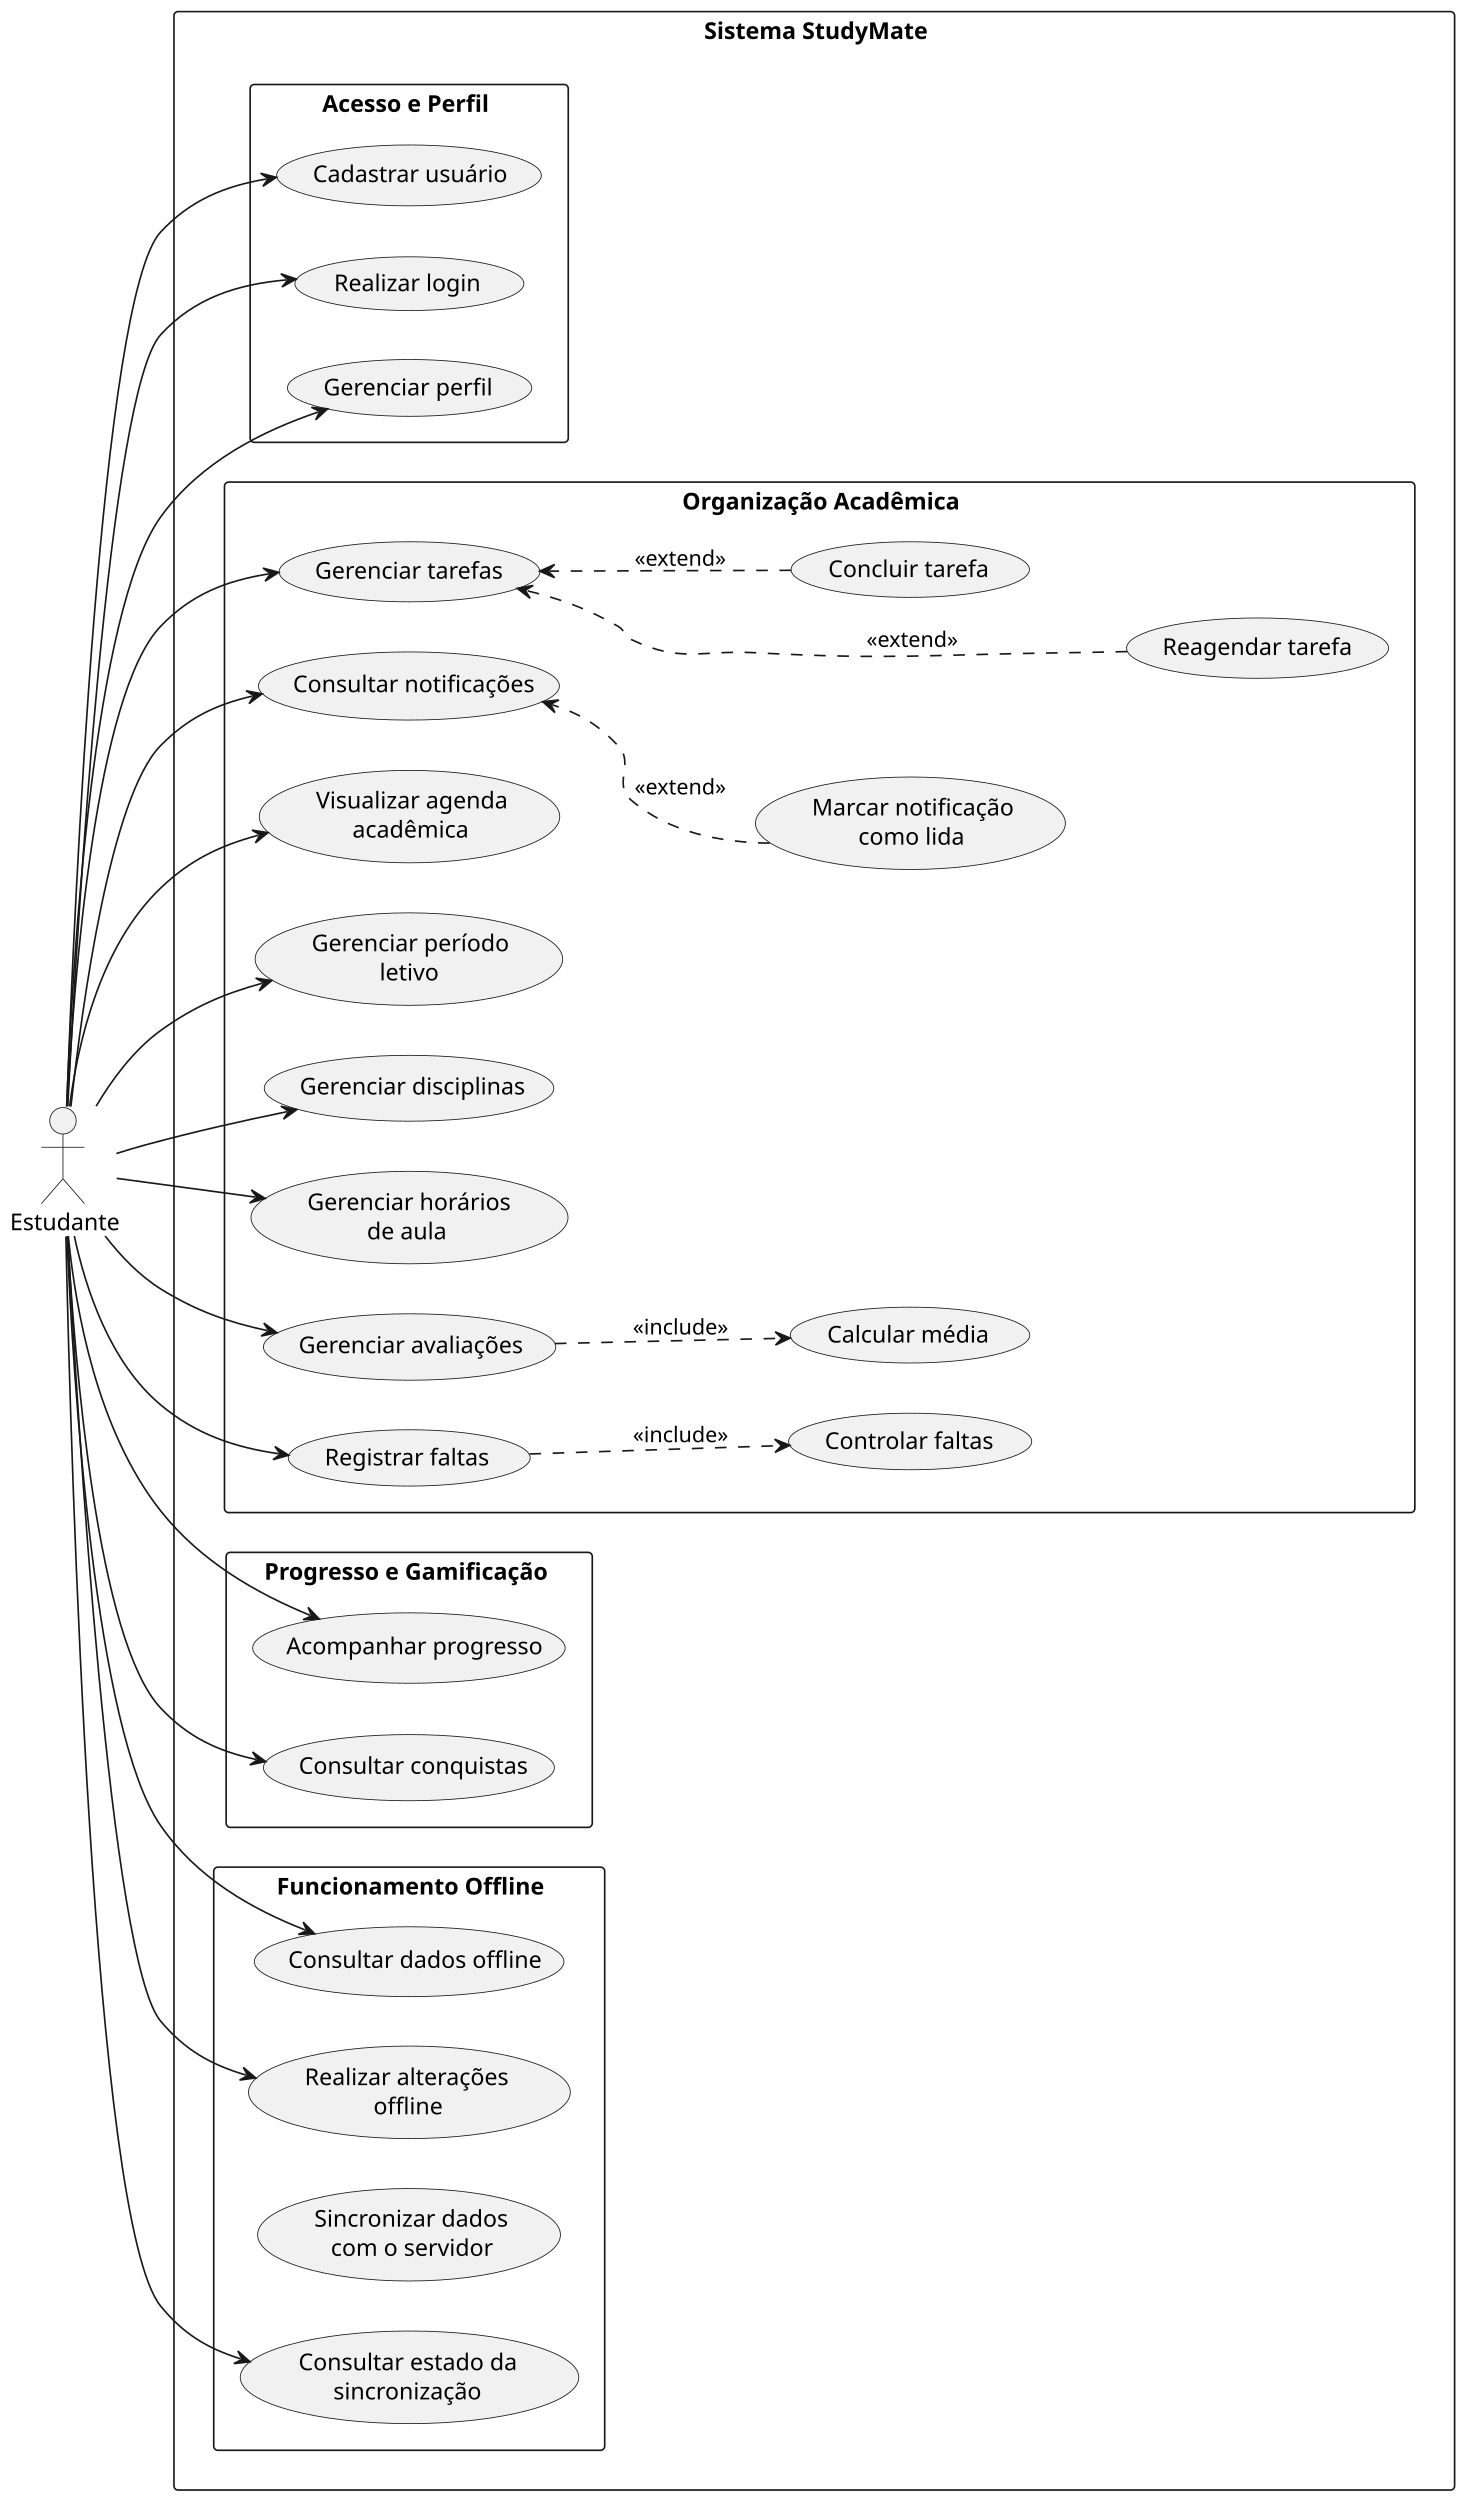
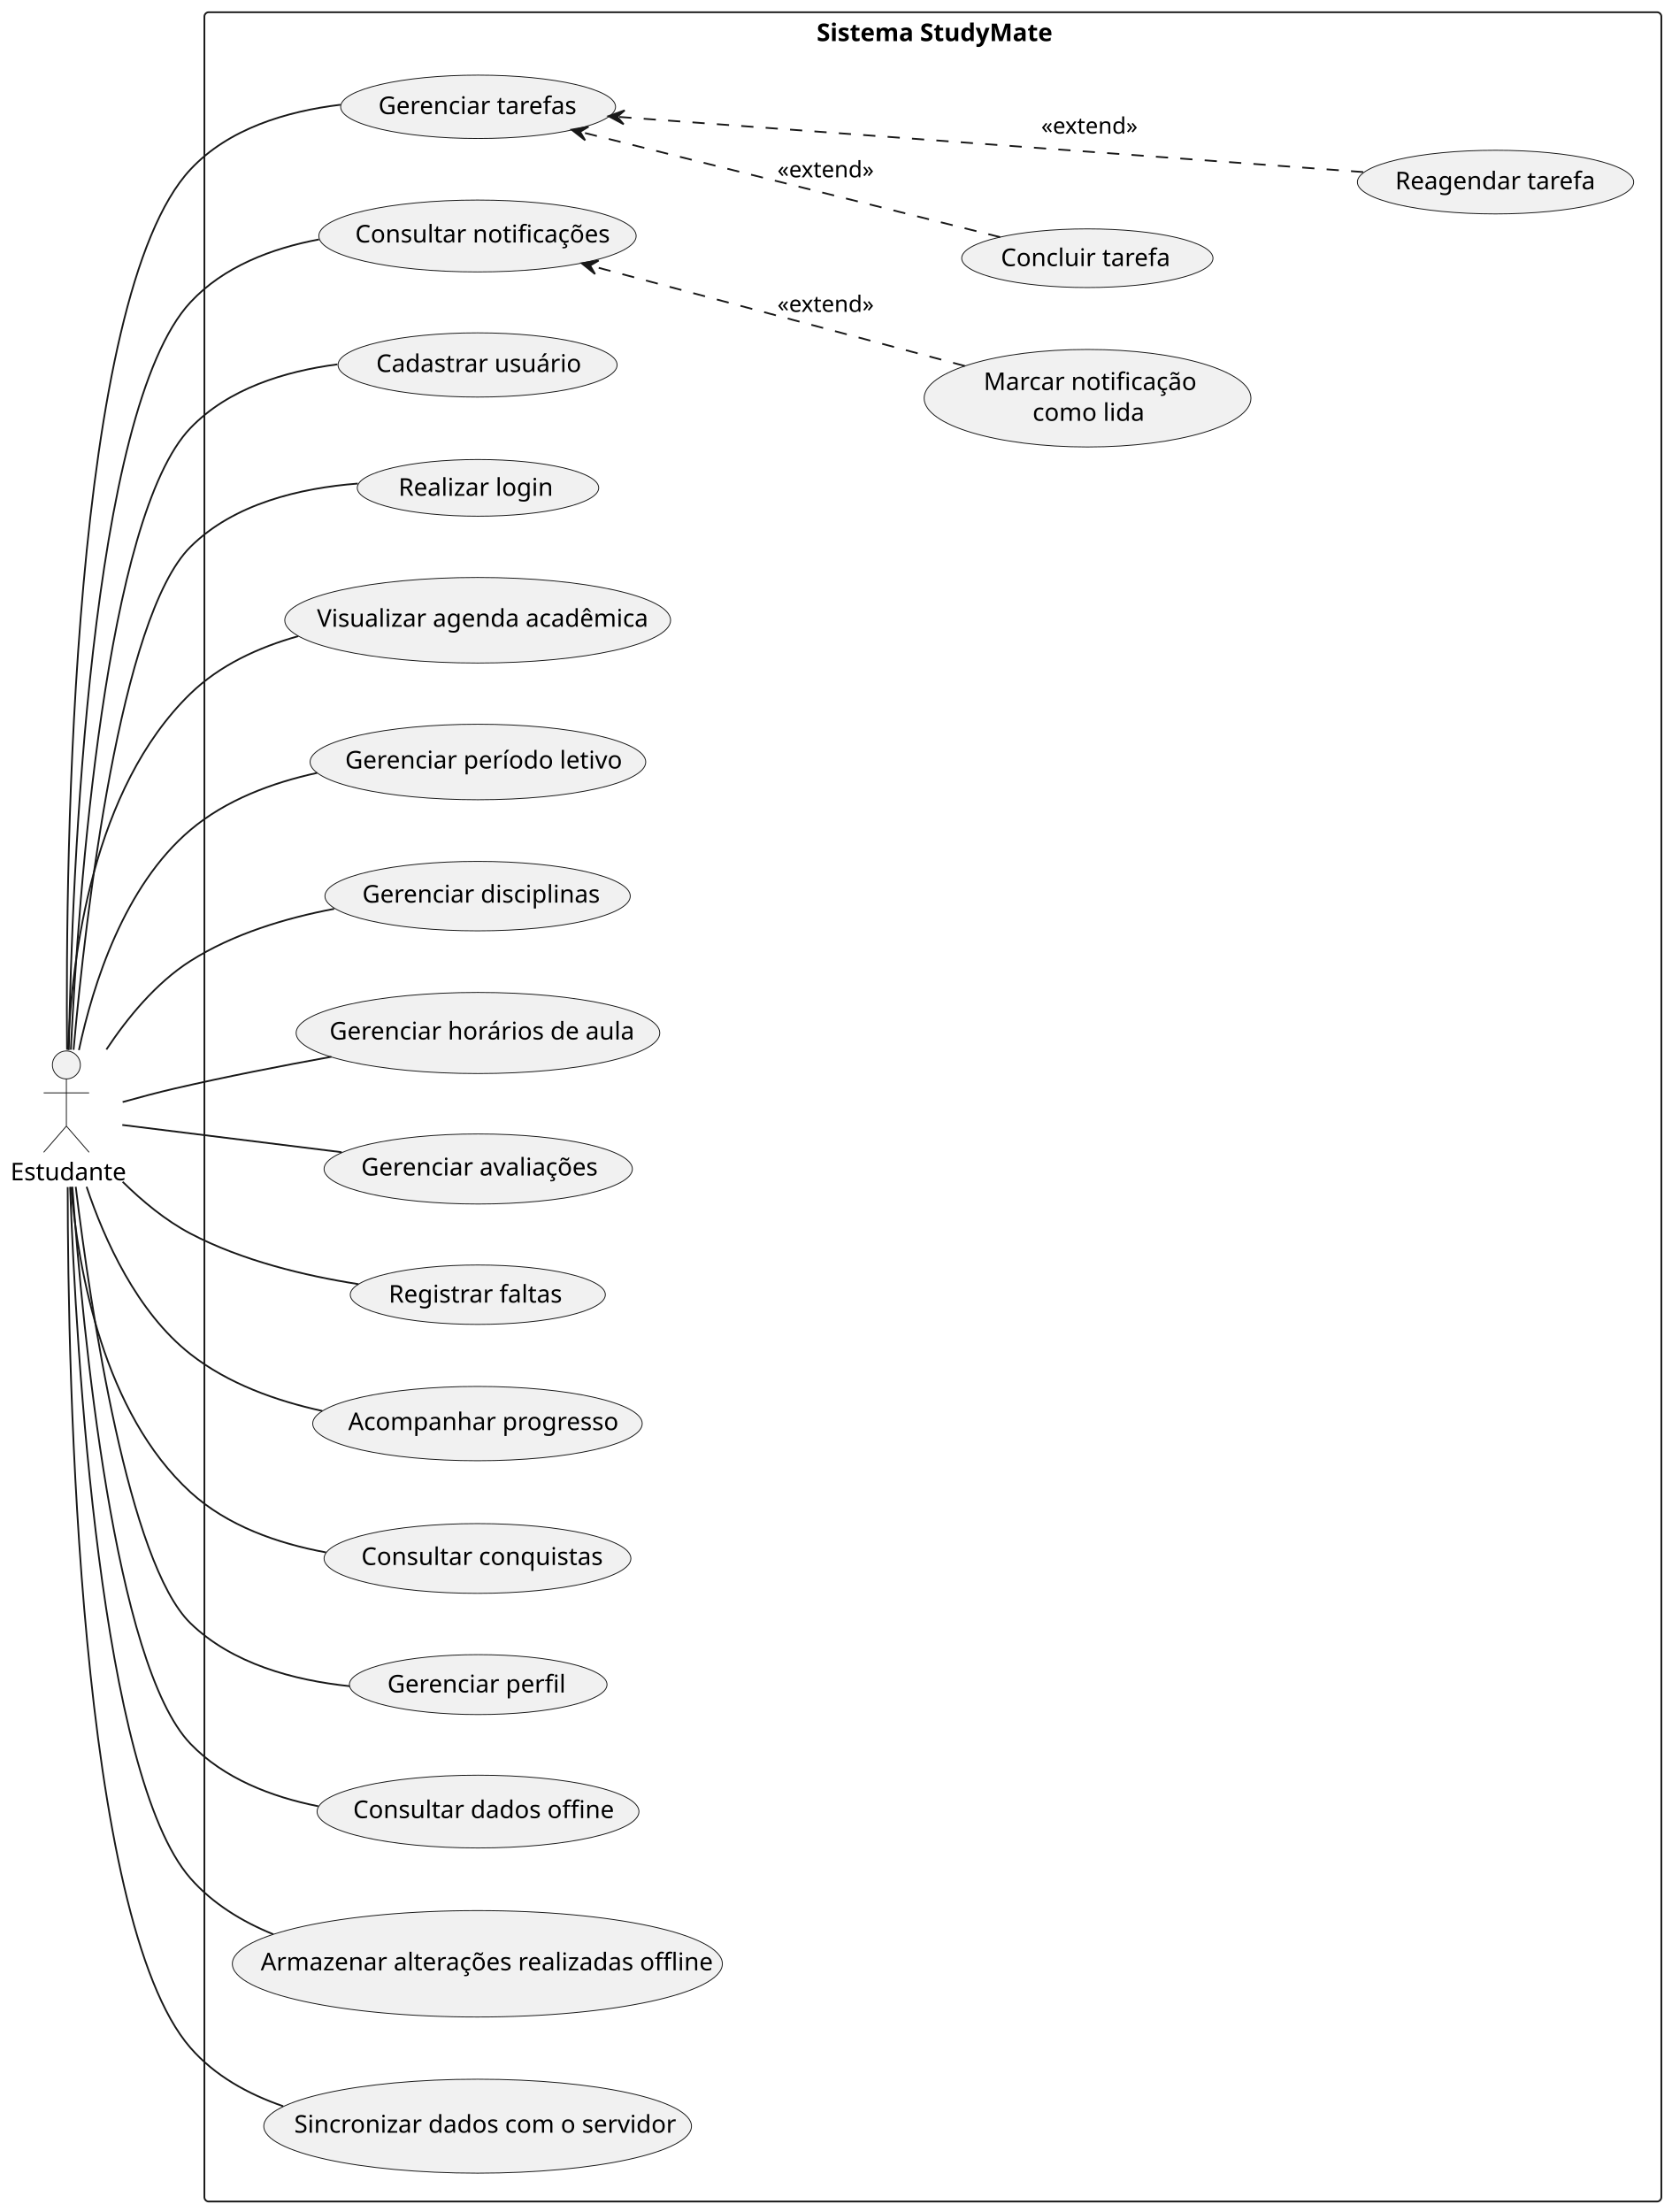
- <svg xmlns="http://www.w3.org/2000/svg" contentStyleType="text/css" height="1509px" preserveAspectRatio="none" style="width:884px;height:1509px;background:#FFFFFF;" version="1.1" viewBox="0 0 884 1509" width="884px" zoomAndPan="magnify">
+ <svg xmlns="http://www.w3.org/2000/svg" contentStyleType="text/css" height="1266px" preserveAspectRatio="none" style="width:957px;height:1266px;background:#FFFFFF;" version="1.1" viewBox="0 0 957 1266" width="957px" zoomAndPan="magnify">
  <defs />
  <g>
    <g id="cluster_Sistema StudyMate">
-       <rect fill="none" height="1496" rx="2.5" ry="2.5" style="stroke:#181818;stroke-width:1.0;" width="773" x="105" y="7" />
-       <text fill="#000000" font-family="sans-serif" font-size="14" font-weight="bold" lengthAdjust="spacing" textLength="133" x="425" y="23.533">Sistema StudyMate</text>
-     </g>
-     <g id="cluster_Acesso e Perfil">
-       <rect fill="none" height="216" rx="2.5" ry="2.5" style="stroke:#181818;stroke-width:1.0;" width="192" x="151" y="51" />
-       <text fill="#000000" font-family="sans-serif" font-size="14" font-weight="bold" lengthAdjust="spacing" textLength="105" x="194.5" y="67.533">Acesso e Perfil</text>
-     </g>
-     <g id="cluster_Organização Acadêmica">
-       <rect fill="none" height="622" rx="2.5" ry="2.5" style="stroke:#181818;stroke-width:1.0;" width="718.5" x="135.5" y="291" />
-       <text fill="#000000" font-family="sans-serif" font-size="14" font-weight="bold" lengthAdjust="spacing" textLength="166" x="411.75" y="307.533">Organização Acadêmica</text>
-     </g>
-     <g id="cluster_Progresso e Gamificação">
-       <rect fill="none" height="166" rx="2.5" ry="2.5" style="stroke:#181818;stroke-width:1.0;" width="221" x="136.5" y="937" />
-       <text fill="#000000" font-family="sans-serif" font-size="14" font-weight="bold" lengthAdjust="spacing" textLength="175" x="159.5" y="953.533">Progresso e Gamificação</text>
-     </g>
-     <g id="cluster_Funcionamento Offline">
-       <rect fill="none" height="352" rx="2.5" ry="2.5" style="stroke:#181818;stroke-width:1.0;" width="236" x="129" y="1127" />
-       <text fill="#000000" font-family="sans-serif" font-size="14" font-weight="bold" lengthAdjust="spacing" textLength="160" x="167" y="1143.533">Funcionamento Offline</text>
+       <rect fill="none" height="1253" rx="2.5" ry="2.5" style="stroke:#181818;stroke-width:1.0;" width="834" x="117" y="7" />
+       <text fill="#000000" font-family="sans-serif" font-size="14" font-weight="bold" lengthAdjust="spacing" textLength="133" x="467.5" y="23.533">Sistema StudyMate</text>
    </g>
    <g id="elem_UC01">
-       <ellipse cx="246.879" cy="105.876" fill="#F1F1F1" rx="79.879" ry="18.376" style="stroke:#181818;stroke-width:0.5;" />
-       <text fill="#000000" font-family="sans-serif" font-size="14" lengthAdjust="spacing" textLength="114" x="188.837" y="109.902">Cadastrar usuário</text>
+       <ellipse cx="273.379" cy="208.876" fill="#F1F1F1" rx="79.879" ry="18.376" style="stroke:#181818;stroke-width:0.5;" />
+       <text fill="#000000" font-family="sans-serif" font-size="14" lengthAdjust="spacing" textLength="114" x="215.337" y="212.902">Cadastrar usuário</text>
    </g>
    <g id="elem_UC02">
-       <ellipse cx="247.112" cy="171.222" fill="#F1F1F1" rx="69.112" ry="16.222" style="stroke:#181818;stroke-width:0.5;" />
-       <text fill="#000000" font-family="sans-serif" font-size="14" lengthAdjust="spacing" textLength="85" x="201.612" y="175.739">Realizar login</text>
+       <ellipse cx="273.612" cy="279.222" fill="#F1F1F1" rx="69.112" ry="16.222" style="stroke:#181818;stroke-width:0.5;" />
+       <text fill="#000000" font-family="sans-serif" font-size="14" lengthAdjust="spacing" textLength="85" x="228.112" y="283.739">Realizar login</text>
+     </g>
+     <g id="elem_UC03">
+       <ellipse cx="273.434" cy="354.987" fill="#F1F1F1" rx="110.434" ry="24.487" style="stroke:#181818;stroke-width:0.5;" />
+       <text fill="#000000" font-family="sans-serif" font-size="14" lengthAdjust="spacing" textLength="184" x="181.434" y="358.715">Visualizar agenda acadêmica</text>
+     </g>
+     <g id="elem_UC04">
+       <ellipse cx="273.57" cy="436.114" fill="#F1F1F1" rx="96.07" ry="21.614" style="stroke:#181818;stroke-width:0.5;" />
+       <text fill="#000000" font-family="sans-serif" font-size="14" lengthAdjust="spacing" textLength="152" x="197.57" y="439.843">Gerenciar período letivo</text>
+     </g>
+     <g id="elem_UC05">
+       <ellipse cx="273.392" cy="512.879" fill="#F1F1F1" rx="87.392" ry="19.878" style="stroke:#181818;stroke-width:0.5;" />
+       <text fill="#000000" font-family="sans-serif" font-size="14" lengthAdjust="spacing" textLength="132" x="207.392" y="516.607">Gerenciar disciplinas</text>
+     </g>
+     <g id="elem_UC06">
+       <ellipse cx="273.589" cy="591.218" fill="#F1F1F1" rx="104.089" ry="23.218" style="stroke:#181818;stroke-width:0.5;" />
+       <text fill="#000000" font-family="sans-serif" font-size="14" lengthAdjust="spacing" textLength="170" x="188.589" y="594.946">Gerenciar horários de aula</text>
+     </g>
+     <g id="elem_UC07">
+       <ellipse cx="273.682" cy="61.136" fill="#F1F1F1" rx="78.682" ry="18.136" style="stroke:#181818;stroke-width:0.5;" />
+       <text fill="#000000" font-family="sans-serif" font-size="14" lengthAdjust="spacing" textLength="111" x="216.595" y="65.308">Gerenciar tarefas</text>
+     </g>
+     <g id="elem_UC07A">
+       <ellipse cx="622.426" cy="147.785" fill="#F1F1F1" rx="71.926" ry="16.785" style="stroke:#181818;stroke-width:0.5;" />
+       <text fill="#000000" font-family="sans-serif" font-size="14" lengthAdjust="spacing" textLength="93" x="572.926" y="152.302">Concluir tarefa</text>
+     </g>
+     <g id="elem_UC07B">
+       <ellipse cx="856.078" cy="104.216" fill="#F1F1F1" rx="79.079" ry="18.216" style="stroke:#181818;stroke-width:0.5;" />
+       <text fill="#000000" font-family="sans-serif" font-size="14" lengthAdjust="spacing" textLength="112" x="798.675" y="108.34">Reagendar tarefa</text>
+     </g>
+     <g id="elem_UC08">
+       <ellipse cx="273.747" cy="669.049" fill="#F1F1F1" rx="88.247" ry="20.049" style="stroke:#181818;stroke-width:0.5;" />
+       <text fill="#000000" font-family="sans-serif" font-size="14" lengthAdjust="spacing" textLength="134" x="206.747" y="672.778">Gerenciar avaliações</text>
+     </g>
+     <g id="elem_UC10">
+       <ellipse cx="273.511" cy="741.002" fill="#F1F1F1" rx="73.011" ry="17.002" style="stroke:#181818;stroke-width:0.5;" />
+       <text fill="#000000" font-family="sans-serif" font-size="14" lengthAdjust="spacing" textLength="96" x="222.511" y="745.519">Registrar faltas</text>
+     </g>
+     <g id="elem_UC12">
+       <ellipse cx="273.33" cy="135.066" fill="#F1F1F1" rx="90.83" ry="20.566" style="stroke:#181818;stroke-width:0.5;" />
+       <text fill="#000000" font-family="sans-serif" font-size="14" lengthAdjust="spacing" textLength="140" x="203.33" y="138.794">Consultar notificações</text>
+     </g>
+     <g id="elem_UC12A">
+       <ellipse cx="622.533" cy="227.91" fill="#F1F1F1" rx="93.533" ry="27.91" style="stroke:#181818;stroke-width:0.5;" />
+       <text fill="#000000" font-family="sans-serif" font-size="14" lengthAdjust="spacing" textLength="116" x="563.081" y="223.233">Marcar notificação</text>
+       <text fill="#000000" font-family="sans-serif" font-size="14" lengthAdjust="spacing" textLength="60" x="591.081" y="240.843">como lida</text>
+     </g>
+     <g id="elem_UC13">
+       <ellipse cx="273.313" cy="814.763" fill="#F1F1F1" rx="94.313" ry="21.263" style="stroke:#181818;stroke-width:0.5;" />
+       <text fill="#000000" font-family="sans-serif" font-size="14" lengthAdjust="spacing" textLength="148" x="199.313" y="818.491">Acompanhar progresso</text>
+     </g>
+     <g id="elem_UC14">
+       <ellipse cx="273.319" cy="891.964" fill="#F1F1F1" rx="87.819" ry="19.964" style="stroke:#181818;stroke-width:0.5;" />
+       <text fill="#000000" font-family="sans-serif" font-size="14" lengthAdjust="spacing" textLength="133" x="206.819" y="895.692">Consultar conquistas</text>
    </g>
    <g id="elem_UC15">
-       <ellipse cx="247.243" cy="234.149" fill="#F1F1F1" rx="73.743" ry="17.148" style="stroke:#181818;stroke-width:0.5;" />
-       <text fill="#000000" font-family="sans-serif" font-size="14" lengthAdjust="spacing" textLength="98" x="195.243" y="238.665">Gerenciar perfil</text>
-     </g>
-     <g id="elem_UC03">
-       <ellipse cx="247.184" cy="492.904" fill="#F1F1F1" rx="90.684" ry="27.904" style="stroke:#181818;stroke-width:0.5;" />
-       <text fill="#000000" font-family="sans-serif" font-size="14" lengthAdjust="spacing" textLength="112" x="190.711" y="487.962">Visualizar agenda</text>
-       <text fill="#000000" font-family="sans-serif" font-size="14" lengthAdjust="spacing" textLength="68" x="212.711" y="505.572">acadêmica</text>
-     </g>
-     <g id="elem_UC04">
-       <ellipse cx="246.819" cy="578.908" fill="#F1F1F1" rx="92.819" ry="27.908" style="stroke:#181818;stroke-width:0.5;" />
-       <text fill="#000000" font-family="sans-serif" font-size="14" lengthAdjust="spacing" textLength="115" x="188.114" y="574.166">Gerenciar período</text>
-       <text fill="#000000" font-family="sans-serif" font-size="14" lengthAdjust="spacing" textLength="33" x="229.114" y="591.775">letivo</text>
-     </g>
-     <g id="elem_UC05">
-       <ellipse cx="246.892" cy="656.879" fill="#F1F1F1" rx="87.392" ry="19.878" style="stroke:#181818;stroke-width:0.5;" />
-       <text fill="#000000" font-family="sans-serif" font-size="14" lengthAdjust="spacing" textLength="132" x="180.892" y="660.607">Gerenciar disciplinas</text>
-     </g>
-     <g id="elem_UC06">
-       <ellipse cx="247.184" cy="734.918" fill="#F1F1F1" rx="95.684" ry="27.918" style="stroke:#181818;stroke-width:0.5;" />
-       <text fill="#000000" font-family="sans-serif" font-size="14" lengthAdjust="spacing" textLength="119" x="185.475" y="730.435">Gerenciar horários</text>
-       <text fill="#000000" font-family="sans-serif" font-size="14" lengthAdjust="spacing" textLength="47" x="221.475" y="748.044">de aula</text>
-     </g>
-     <g id="elem_UC07">
-       <ellipse cx="247.182" cy="345.136" fill="#F1F1F1" rx="78.682" ry="18.136" style="stroke:#181818;stroke-width:0.5;" />
-       <text fill="#000000" font-family="sans-serif" font-size="14" lengthAdjust="spacing" textLength="111" x="190.095" y="349.308">Gerenciar tarefas</text>
-     </g>
-     <g id="elem_UC07A">
-       <ellipse cx="549.426" cy="343.785" fill="#F1F1F1" rx="71.926" ry="16.785" style="stroke:#181818;stroke-width:0.5;" />
-       <text fill="#000000" font-family="sans-serif" font-size="14" lengthAdjust="spacing" textLength="93" x="499.926" y="348.302">Concluir tarefa</text>
-     </g>
-     <g id="elem_UC07B">
-       <ellipse cx="759.078" cy="391.216" fill="#F1F1F1" rx="79.079" ry="18.216" style="stroke:#181818;stroke-width:0.5;" />
-       <text fill="#000000" font-family="sans-serif" font-size="14" lengthAdjust="spacing" textLength="112" x="701.675" y="395.339">Reagendar tarefa</text>
-     </g>
-     <g id="elem_UC08">
-       <ellipse cx="247.247" cy="813.049" fill="#F1F1F1" rx="88.247" ry="20.049" style="stroke:#181818;stroke-width:0.5;" />
-       <text fill="#000000" font-family="sans-serif" font-size="14" lengthAdjust="spacing" textLength="134" x="180.247" y="816.778">Gerenciar avaliações</text>
-     </g>
-     <g id="elem_UC09">
-       <ellipse cx="549.286" cy="805.857" fill="#F1F1F1" rx="72.286" ry="16.857" style="stroke:#181818;stroke-width:0.5;" />
-       <text fill="#000000" font-family="sans-serif" font-size="14" lengthAdjust="spacing" textLength="94" x="499.286" y="810.374">Calcular média</text>
-     </g>
-     <g id="elem_UC10">
-       <ellipse cx="247.011" cy="880.002" fill="#F1F1F1" rx="73.011" ry="17.002" style="stroke:#181818;stroke-width:0.5;" />
-       <text fill="#000000" font-family="sans-serif" font-size="14" lengthAdjust="spacing" textLength="96" x="196.011" y="884.519">Registrar faltas</text>
-     </g>
-     <g id="elem_UC11">
-       <ellipse cx="549.376" cy="870.075" fill="#F1F1F1" rx="73.376" ry="17.075" style="stroke:#181818;stroke-width:0.5;" />
-       <text fill="#000000" font-family="sans-serif" font-size="14" lengthAdjust="spacing" textLength="97" x="497.876" y="874.592">Controlar faltas</text>
-     </g>
-     <g id="elem_UC12">
-       <ellipse cx="246.83" cy="414.066" fill="#F1F1F1" rx="90.83" ry="20.566" style="stroke:#181818;stroke-width:0.5;" />
-       <text fill="#000000" font-family="sans-serif" font-size="14" lengthAdjust="spacing" textLength="140" x="176.83" y="417.795">Consultar notificações</text>
-     </g>
-     <g id="elem_UC12A">
-       <ellipse cx="549.533" cy="496.91" fill="#F1F1F1" rx="93.533" ry="27.91" style="stroke:#181818;stroke-width:0.5;" />
-       <text fill="#000000" font-family="sans-serif" font-size="14" lengthAdjust="spacing" textLength="116" x="490.081" y="492.233">Marcar notificação</text>
-       <text fill="#000000" font-family="sans-serif" font-size="14" lengthAdjust="spacing" textLength="60" x="518.081" y="509.843">como lida</text>
-     </g>
-     <g id="elem_UC13">
-       <ellipse cx="246.813" cy="994.763" fill="#F1F1F1" rx="94.313" ry="21.263" style="stroke:#181818;stroke-width:0.5;" />
-       <text fill="#000000" font-family="sans-serif" font-size="14" lengthAdjust="spacing" textLength="148" x="172.813" y="998.491">Acompanhar progresso</text>
-     </g>
-     <g id="elem_UC14">
-       <ellipse cx="246.819" cy="1066.964" fill="#F1F1F1" rx="87.819" ry="19.964" style="stroke:#181818;stroke-width:0.5;" />
-       <text fill="#000000" font-family="sans-serif" font-size="14" lengthAdjust="spacing" textLength="133" x="180.319" y="1070.692">Consultar conquistas</text>
+       <ellipse cx="273.743" cy="964.149" fill="#F1F1F1" rx="73.743" ry="17.148" style="stroke:#181818;stroke-width:0.5;" />
+       <text fill="#000000" font-family="sans-serif" font-size="14" lengthAdjust="spacing" textLength="98" x="221.743" y="968.665">Gerenciar perfil</text>
    </g>
    <g id="elem_UC16">
-       <ellipse cx="246.938" cy="1184.088" fill="#F1F1F1" rx="93.438" ry="21.088" style="stroke:#181818;stroke-width:0.5;" />
-       <text fill="#000000" font-family="sans-serif" font-size="14" lengthAdjust="spacing" textLength="146" x="173.938" y="1187.816">Consultar dados offline</text>
+       <ellipse cx="273.631" cy="1036.826" fill="#F1F1F1" rx="92.131" ry="20.826" style="stroke:#181818;stroke-width:0.5;" />
+       <text fill="#000000" font-family="sans-serif" font-size="14" lengthAdjust="spacing" textLength="143" x="202.131" y="1040.555">Consultar dados offine</text>
    </g>
    <g id="elem_UC17">
-       <ellipse cx="247.124" cy="1262.924" fill="#F1F1F1" rx="97.124" ry="27.924" style="stroke:#181818;stroke-width:0.5;" />
-       <text fill="#000000" font-family="sans-serif" font-size="14" lengthAdjust="spacing" textLength="121" x="183.901" y="1258.569">Realizar alterações</text>
-       <text fill="#000000" font-family="sans-serif" font-size="14" lengthAdjust="spacing" textLength="38" x="225.401" y="1276.178">offline</text>
+       <ellipse cx="273.252" cy="1123.95" fill="#F1F1F1" rx="140.252" ry="30.45" style="stroke:#181818;stroke-width:0.5;" />
+       <text fill="#000000" font-family="sans-serif" font-size="14" lengthAdjust="spacing" textLength="248" x="149.252" y="1127.679">Armazenar alterações realizadas offline</text>
    </g>
    <g id="elem_UC18">
-       <ellipse cx="246.894" cy="1348.905" fill="#F1F1F1" rx="91.394" ry="27.905" style="stroke:#181818;stroke-width:0.5;" />
-       <text fill="#000000" font-family="sans-serif" font-size="14" lengthAdjust="spacing" textLength="113" x="189.679" y="1344.03">Sincronizar dados</text>
-       <text fill="#000000" font-family="sans-serif" font-size="14" lengthAdjust="spacing" textLength="93" x="199.679" y="1361.64">com o servidor</text>
-     </g>
-     <g id="elem_UC19">
-       <ellipse cx="247.184" cy="1434.951" fill="#F1F1F1" rx="102.184" ry="27.951" style="stroke:#181818;stroke-width:0.5;" />
-       <text fill="#000000" font-family="sans-serif" font-size="14" lengthAdjust="spacing" textLength="128" x="180.184" y="1430.663">Consultar estado da</text>
-       <text fill="#000000" font-family="sans-serif" font-size="14" lengthAdjust="spacing" textLength="86" x="201.184" y="1448.272">sincronização</text>
+       <ellipse cx="273.411" cy="1216.882" fill="#F1F1F1" rx="122.411" ry="26.882" style="stroke:#181818;stroke-width:0.5;" />
+       <text fill="#000000" font-family="sans-serif" font-size="14" lengthAdjust="spacing" textLength="210" x="168.411" y="1220.611">Sincronizar dados com o servidor</text>
    </g>
    <g id="elem_Estudante">
-       <ellipse cx="38" cy="676.5" fill="#F1F1F1" rx="8" ry="8" style="stroke:#181818;stroke-width:0.5;" />
-       <path d="M38,684.5 L38,711.5 M25,692.5 L51,692.5 M38,711.5 L25,726.5 M38,711.5 L51,726.5 " fill="none" style="stroke:#181818;stroke-width:0.5;" />
-       <text fill="#000000" font-family="sans-serif" font-size="14" lengthAdjust="spacing" textLength="64" x="6" y="742.533">Estudante</text>
+       <ellipse cx="38" cy="609.5" fill="#F1F1F1" rx="8" ry="8" style="stroke:#181818;stroke-width:0.5;" />
+       <path d="M38,617.5 L38,644.5 M25,625.5 L51,625.5 M38,644.5 L25,659.5 M38,644.5 L51,659.5 " fill="none" style="stroke:#181818;stroke-width:0.5;" />
+       <text fill="#000000" font-family="sans-serif" font-size="14" lengthAdjust="spacing" textLength="64" x="6" y="675.533">Estudante</text>
    </g>
    <g id="link_UC07A_UC07">
-       <path d="M477.48,344.24 C431.88,344.39 378.64,344.571 331.78,344.721 " fill="none" id="UC07A-to-UC07" style="stroke:#181818;stroke-width:1.0;stroke-dasharray:7.0,7.0;" />
-       <polygon fill="#181818" points="325.78,344.74,334.793,348.711,330.78,344.724,334.767,340.711,325.78,344.74" style="stroke:#181818;stroke-width:1.0;" />
-       <text fill="#000000" font-family="sans-serif" font-size="13" lengthAdjust="spacing" textLength="53" x="383" y="341.495">«extend»</text>
+       <path d="M572.52,135.72 C507.69,119.47 399.66,92.379 333.02,75.669 " fill="none" id="UC07A-to-UC07" style="stroke:#181818;stroke-width:1.0;stroke-dasharray:7.0,7.0;" />
+       <polygon fill="#181818" points="327.2,74.21,334.957,80.279,332.05,75.426,336.903,72.519,327.2,74.21" style="stroke:#181818;stroke-width:1.0;" />
+       <text fill="#000000" font-family="sans-serif" font-size="13" lengthAdjust="spacing" textLength="53" x="445" y="101.495">«extend»</text>
    </g>
    <g id="link_UC12A_UC12">
-       <path d="M464.56,508.92 C435.1,508.58 403.72,502.46 381,483 C369.54,473.18 383.44,460.9 373,450 C360.81,437.28 350.163,430.802 333.293,425.392 " fill="none" id="UC12A-to-UC12" style="stroke:#181818;stroke-width:1.0;stroke-dasharray:7.0,7.0;" />
-       <polygon fill="#181818" points="327.58,423.56,334.929,430.117,332.341,425.087,337.372,422.499,327.58,423.56" style="stroke:#181818;stroke-width:1.0;" />
-       <text fill="#000000" font-family="sans-serif" font-size="13" lengthAdjust="spacing" textLength="53" x="383" y="479.495">«extend»</text>
+       <path d="M552.33,209.46 C488.1,192.25 399.315,168.453 338.765,152.223 " fill="none" id="UC12A-to-UC12" style="stroke:#181818;stroke-width:1.0;stroke-dasharray:7.0,7.0;" />
+       <polygon fill="#181818" points="332.97,150.67,340.627,156.864,337.8,151.964,342.699,149.137,332.97,150.67" style="stroke:#181818;stroke-width:1.0;" />
+       <text fill="#000000" font-family="sans-serif" font-size="13" lengthAdjust="spacing" textLength="53" x="445" y="178.495">«extend»</text>
    </g>
    <g id="link_Estudante_UC01">
-       <path d="M40.31,667.64 C44.76,545.45 61.02,178.5 97,140 C114.93,120.81 135.365,112.376 160.935,108.026 " fill="none" id="Estudante-to-UC01" style="stroke:#181818;stroke-width:1.0;" />
-       <polygon fill="#181818" points="166.85,107.02,157.307,104.586,161.921,107.859,158.648,112.473,166.85,107.02" style="stroke:#181818;stroke-width:1.0;" />
+       <path d="M40.56,600.8 C44.95,511.28 60.42,295.63 109,245 C130.63,222.45 162.93,212.5 193.12,208.53 " fill="none" id="Estudante-UC01" style="stroke:#181818;stroke-width:1.0;" />
    </g>
    <g id="link_Estudante_UC02">
-       <path d="M40.9,667.66 C46.7,554.87 65.72,236.25 97,202 C117.49,179.56 143.664,171.562 172.864,168.962 " fill="none" id="Estudante-to-UC02" style="stroke:#181818;stroke-width:1.0;" />
-       <polygon fill="#181818" points="178.84,168.43,169.521,165.244,173.86,168.874,170.23,173.212,178.84,168.43" style="stroke:#181818;stroke-width:1.0;" />
+       <path d="M42.11,600.84 C49.1,523.05 68.7,353.06 109,313 C133.88,288.27 171.77,279.32 204.81,276.76 " fill="none" id="Estudante-UC02" style="stroke:#181818;stroke-width:1.0;" />
    </g>
    <g id="link_Estudante_UC03">
-       <path d="M42,667.87 C47.05,629.14 60.61,570.75 97,536 C114.62,519.17 132.606,510.428 155.996,504.138 " fill="none" id="Estudante-to-UC03" style="stroke:#181818;stroke-width:1.0;" />
-       <polygon fill="#181818" points="161.79,502.58,152.06,501.055,156.962,503.878,154.137,508.78,161.79,502.58" style="stroke:#181818;stroke-width:1.0;" />
+       <path d="M38.94,600.78 C41.07,547.12 53.1,451.3 109,397 C125.82,380.66 148.09,370.44 170.77,364.09 " fill="none" id="Estudante-UC03" style="stroke:#181818;stroke-width:1.0;" />
    </g>
    <g id="link_Estudante_UC04">
-       <path d="M58.02,667.71 C67.66,651.47 80.79,633.73 97,622 C116.63,607.79 135.086,599.854 158.276,593.464 " fill="none" id="Estudante-to-UC04" style="stroke:#181818;stroke-width:1.0;" />
-       <polygon fill="#181818" points="164.06,591.87,154.321,590.405,159.24,593.198,156.446,598.117,164.06,591.87" style="stroke:#181818;stroke-width:1.0;" />
+       <path d="M45.18,601 C53.25,563.21 71.1,507.04 109,475 C129.28,457.85 155.8,447.97 181.56,442.35 " fill="none" id="Estudante-UC04" style="stroke:#181818;stroke-width:1.0;" />
    </g>
    <g id="link_Estudante_UC05">
-       <path d="M70.22,696.27 C76.1,694.4 82.21,692.56 88,691 C117.66,682.99 144.983,676.82 173.253,671 " fill="none" id="Estudante-to-UC05" style="stroke:#181818;stroke-width:1.0;" />
-       <polygon fill="#181818" points="179.13,669.79,169.508,667.687,174.233,670.798,171.121,675.523,179.13,669.79" style="stroke:#181818;stroke-width:1.0;" />
+       <path d="M60.91,600.66 C72.87,582.63 89.29,562.53 109,550 C133.44,534.47 163.58,525.42 191.3,520.16 " fill="none" id="Estudante-UC05" style="stroke:#181818;stroke-width:1.0;" />
    </g>
    <g id="link_Estudante_UC06">
-       <path d="M70.44,711.25 C94.3,714.48 122.364,718.277 154.114,722.567 " fill="none" id="Estudante-to-UC06" style="stroke:#181818;stroke-width:1.0;" />
-       <polygon fill="#181818" points="160.06,723.37,151.677,718.201,155.105,722.701,150.605,726.129,160.06,723.37" style="stroke:#181818;stroke-width:1.0;" />
+       <path d="M70.21,630.73 C79.73,628.06 90.25,625.26 100,623 C129.08,616.26 161.17,610 189.71,604.82 " fill="none" id="Estudante-UC06" style="stroke:#181818;stroke-width:1.0;" />
    </g>
    <g id="link_Estudante_UC07">
-       <path d="M40.6,667.72 C44.61,589.66 57.74,419 97,378 C115.41,358.77 136.404,350.488 162.314,346.388 " fill="none" id="Estudante-to-UC07" style="stroke:#181818;stroke-width:1.0;" />
-       <polygon fill="#181818" points="168.24,345.45,158.725,342.906,163.301,346.231,159.976,350.808,168.24,345.45" style="stroke:#181818;stroke-width:1.0;" />
+       <path d="M38.38,600.78 C37.44,488.63 40.95,170.01 109,97 C130.8,73.61 164.05,63.68 194.89,59.95 " fill="none" id="Estudante-UC07" style="stroke:#181818;stroke-width:1.0;" />
    </g>
    <g id="link_Estudante_UC08">
-       <path d="M63.46,746.05 C72.64,757.9 84.04,769.91 97,778 C117.96,791.09 137.494,798.028 161.334,803.158 " fill="none" id="Estudante-to-UC08" style="stroke:#181818;stroke-width:1.0;" />
-       <polygon fill="#181818" points="167.2,804.42,159.243,798.616,162.312,803.368,157.56,806.437,167.2,804.42" style="stroke:#181818;stroke-width:1.0;" />
+       <path d="M70.01,643.85 C101.89,647.81 152.78,654.13 195.57,659.45 " fill="none" id="Estudante-UC08" style="stroke:#181818;stroke-width:1.0;" />
    </g>
    <g id="link_Estudante_UC10">
-       <path d="M44.86,746.09 C51.76,778.22 66.43,822.46 97,848 C118.42,865.9 141.553,873.615 168.333,877.515 " fill="none" id="Estudante-to-UC10" style="stroke:#181818;stroke-width:1.0;" />
-       <polygon fill="#181818" points="174.27,878.38,165.94,873.125,169.322,877.659,164.787,881.041,174.27,878.38" style="stroke:#181818;stroke-width:1.0;" />
+       <path d="M70.21,676.38 C81.41,687.4 94.8,698.55 109,706 C138.56,721.52 174.55,730.16 205.24,734.97 " fill="none" id="Estudante-UC10" style="stroke:#181818;stroke-width:1.0;" />
    </g>
    <g id="link_Estudante_UC12">
-       <path d="M42.8,667.95 C49.83,603.88 66.95,480.51 97,450 C113.25,433.51 129.818,425.428 152.328,420.158 " fill="none" id="Estudante-to-UC12" style="stroke:#181818;stroke-width:1.0;" />
-       <polygon fill="#181818" points="158.17,418.79,148.495,416.947,153.302,419.93,150.319,424.736,158.17,418.79" style="stroke:#181818;stroke-width:1.0;" />
+       <path d="M39.39,600.96 C41.21,500.21 51.48,234.96 109,173 C127.93,152.6 155.49,142.14 182.61,137.03 " fill="none" id="Estudante-UC12" style="stroke:#181818;stroke-width:1.0;" />
    </g>
    <g id="link_Estudante_UC13">
-       <path d="M41.22,746.14 C45.6,790.64 58.57,863.41 97,912 C121.43,942.89 155.143,961.803 187.233,975.033 " fill="none" id="Estudante-to-UC13" style="stroke:#181818;stroke-width:1.0;" />
-       <polygon fill="#181818" points="192.78,977.32,185.984,970.192,188.157,975.414,182.935,977.588,192.78,977.32" style="stroke:#181818;stroke-width:1.0;" />
+       <path d="M49.57,679.23 C59.81,709.78 78.39,750.93 109,775 C130.48,791.89 158.08,801.77 184.46,807.52 " fill="none" id="Estudante-UC13" style="stroke:#181818;stroke-width:1.0;" />
    </g>
    <g id="link_Estudante_UC14">
-       <path d="M40.79,746.22 C45.11,823.25 58.75,990.39 97,1031 C113.51,1048.53 131.109,1056.887 154.539,1062.017 " fill="none" id="Estudante-to-UC14" style="stroke:#181818;stroke-width:1.0;" />
-       <polygon fill="#181818" points="160.4,1063.3,152.464,1057.468,155.516,1062.231,150.753,1065.283,160.4,1063.3" style="stroke:#181818;stroke-width:1.0;" />
+       <path d="M40.65,679.33 C44.86,727.6 59.42,808.59 109,854 C130.06,873.29 158.96,883.38 186.6,888.49 " fill="none" id="Estudante-UC14" style="stroke:#181818;stroke-width:1.0;" />
    </g>
    <g id="link_Estudante_UC15">
-       <path d="M40.23,667.96 C43.72,579.77 56.22,368.48 97,312 C121.19,278.5 158.481,260.147 192.081,248.687 " fill="none" id="Estudante-to-UC15" style="stroke:#181818;stroke-width:1.0;" />
-       <polygon fill="#181818" points="197.76,246.75,187.951,245.869,193.028,248.364,190.533,253.441,197.76,246.75" style="stroke:#181818;stroke-width:1.0;" />
+       <path d="M43.35,679.23 C51.98,749.91 73.58,894.52 109,929 C132.92,952.29 168.34,961.72 200.11,965.04 " fill="none" id="Estudante-UC15" style="stroke:#181818;stroke-width:1.0;" />
    </g>
    <g id="link_Estudante_UC16">
-       <path d="M40.4,746.27 C44.21,834.43 57.33,1044.85 97,1102 C119.06,1133.78 151.963,1152.311 184.303,1164.981 " fill="none" id="Estudante-to-UC16" style="stroke:#181818;stroke-width:1.0;" />
-       <polygon fill="#181818" points="189.89,1167.17,182.969,1160.163,185.234,1165.346,180.051,1167.611,189.89,1167.17" style="stroke:#181818;stroke-width:1.0;" />
+       <path d="M41.42,679.21 C47.36,762.39 65.48,952.65 109,998 C128.1,1017.9 155.37,1028.42 182.19,1033.77 " fill="none" id="Estudante-UC16" style="stroke:#181818;stroke-width:1.0;" />
    </g>
    <g id="link_Estudante_UC17">
-       <path d="M40.94,746.04 C46.92,859.57 66.53,1183.92 97,1220 C111.59,1237.28 126.895,1246.153 148.605,1252.553 " fill="none" id="Estudante-to-UC17" style="stroke:#181818;stroke-width:1.0;" />
-       <polygon fill="#181818" points="154.36,1254.25,146.858,1247.868,149.564,1252.836,144.596,1255.542,154.36,1254.25" style="stroke:#181818;stroke-width:1.0;" />
+       <path d="M40.13,679.29 C43.66,774.93 57.58,1016.32 109,1075 C121.69,1089.49 138.48,1099.77 156.47,1107.06 " fill="none" id="Estudante-UC17" style="stroke:#181818;stroke-width:1.0;" />
    </g>
-     <g id="link_Estudante_UC19">
-       <path d="M39.77,746.36 C42.81,884.56 55.93,1341.95 97,1392 C110.66,1408.65 124.618,1417.286 145.208,1423.776 " fill="none" id="Estudante-to-UC19" style="stroke:#181818;stroke-width:1.0;" />
-       <polygon fill="#181818" points="150.93,1425.58,143.549,1419.059,146.161,1424.077,141.144,1426.689,150.93,1425.58" style="stroke:#181818;stroke-width:1.0;" />
+     <g id="link_Estudante_UC18">
+       <path d="M38.75,679.39 C38.85,789.72 44.99,1098.5 109,1172 C122.92,1187.98 141.95,1198.54 162.1,1205.45 " fill="none" id="Estudante-UC18" style="stroke:#181818;stroke-width:1.0;" />
    </g>
    <g id="link_UC07B_UC07">
-       <path d="M680.37,393.3 C667.88,393.59 655.08,393.84 643,394 C559.9,395.08 538.99,398.41 456,394 C422.52,392.22 411.25,400.46 381,386 C376.46,383.83 377.36,380.51 373,378 C354.51,367.37 338.359,361.512 318.029,356.552 " fill="none" id="UC07B-to-UC07" style="stroke:#181818;stroke-width:1.0;stroke-dasharray:7.0,7.0;" />
-       <polygon fill="#181818" points="312.2,355.13,319.995,361.149,317.058,356.315,321.892,353.377,312.2,355.13" style="stroke:#181818;stroke-width:1.0;" />
-       <text fill="#000000" font-family="sans-serif" font-size="13" lengthAdjust="spacing" textLength="53" x="523" y="390.495">«extend»</text>
-     </g>
-     <g id="link_UC08_UC09">
-       <path d="M334.92,810.98 C379.98,809.93 428.362,808.799 470.962,807.809 " fill="none" id="UC08-to-UC09" style="stroke:#181818;stroke-width:1.0;stroke-dasharray:7.0,7.0;" />
-       <polygon fill="#181818" points="476.96,807.67,467.87,803.88,471.961,807.786,468.055,811.878,476.96,807.67" style="stroke:#181818;stroke-width:1.0;" />
-       <text fill="#000000" font-family="sans-serif" font-size="13" lengthAdjust="spacing" textLength="55" x="382" y="805.495">«include»</text>
-     </g>
-     <g id="link_UC10_UC11">
-       <path d="M319.6,877.62 C367.07,876.04 423.153,874.169 470.673,872.589 " fill="none" id="UC10-to-UC11" style="stroke:#181818;stroke-width:1.0;stroke-dasharray:7.0,7.0;" />
-       <polygon fill="#181818" points="476.67,872.39,467.542,868.691,471.673,872.556,467.808,876.687,476.67,872.39" style="stroke:#181818;stroke-width:1.0;" />
-       <text fill="#000000" font-family="sans-serif" font-size="13" lengthAdjust="spacing" textLength="55" x="382" y="870.495">«include»</text>
+       <path d="M780.33,98.47 C668.67,90.2 465.454,75.143 354.304,66.913 " fill="none" id="UC07B-to-UC07" style="stroke:#181818;stroke-width:1.0;stroke-dasharray:7.0,7.0;" />
+       <polygon fill="#181818" points="348.32,66.47,357,71.124,353.306,66.839,357.591,63.145,348.32,66.47" style="stroke:#181818;stroke-width:1.0;" />
+       <text fill="#000000" font-family="sans-serif" font-size="13" lengthAdjust="spacing" textLength="53" x="596" y="76.495">«extend»</text>
    </g>
  </g>
</svg>
